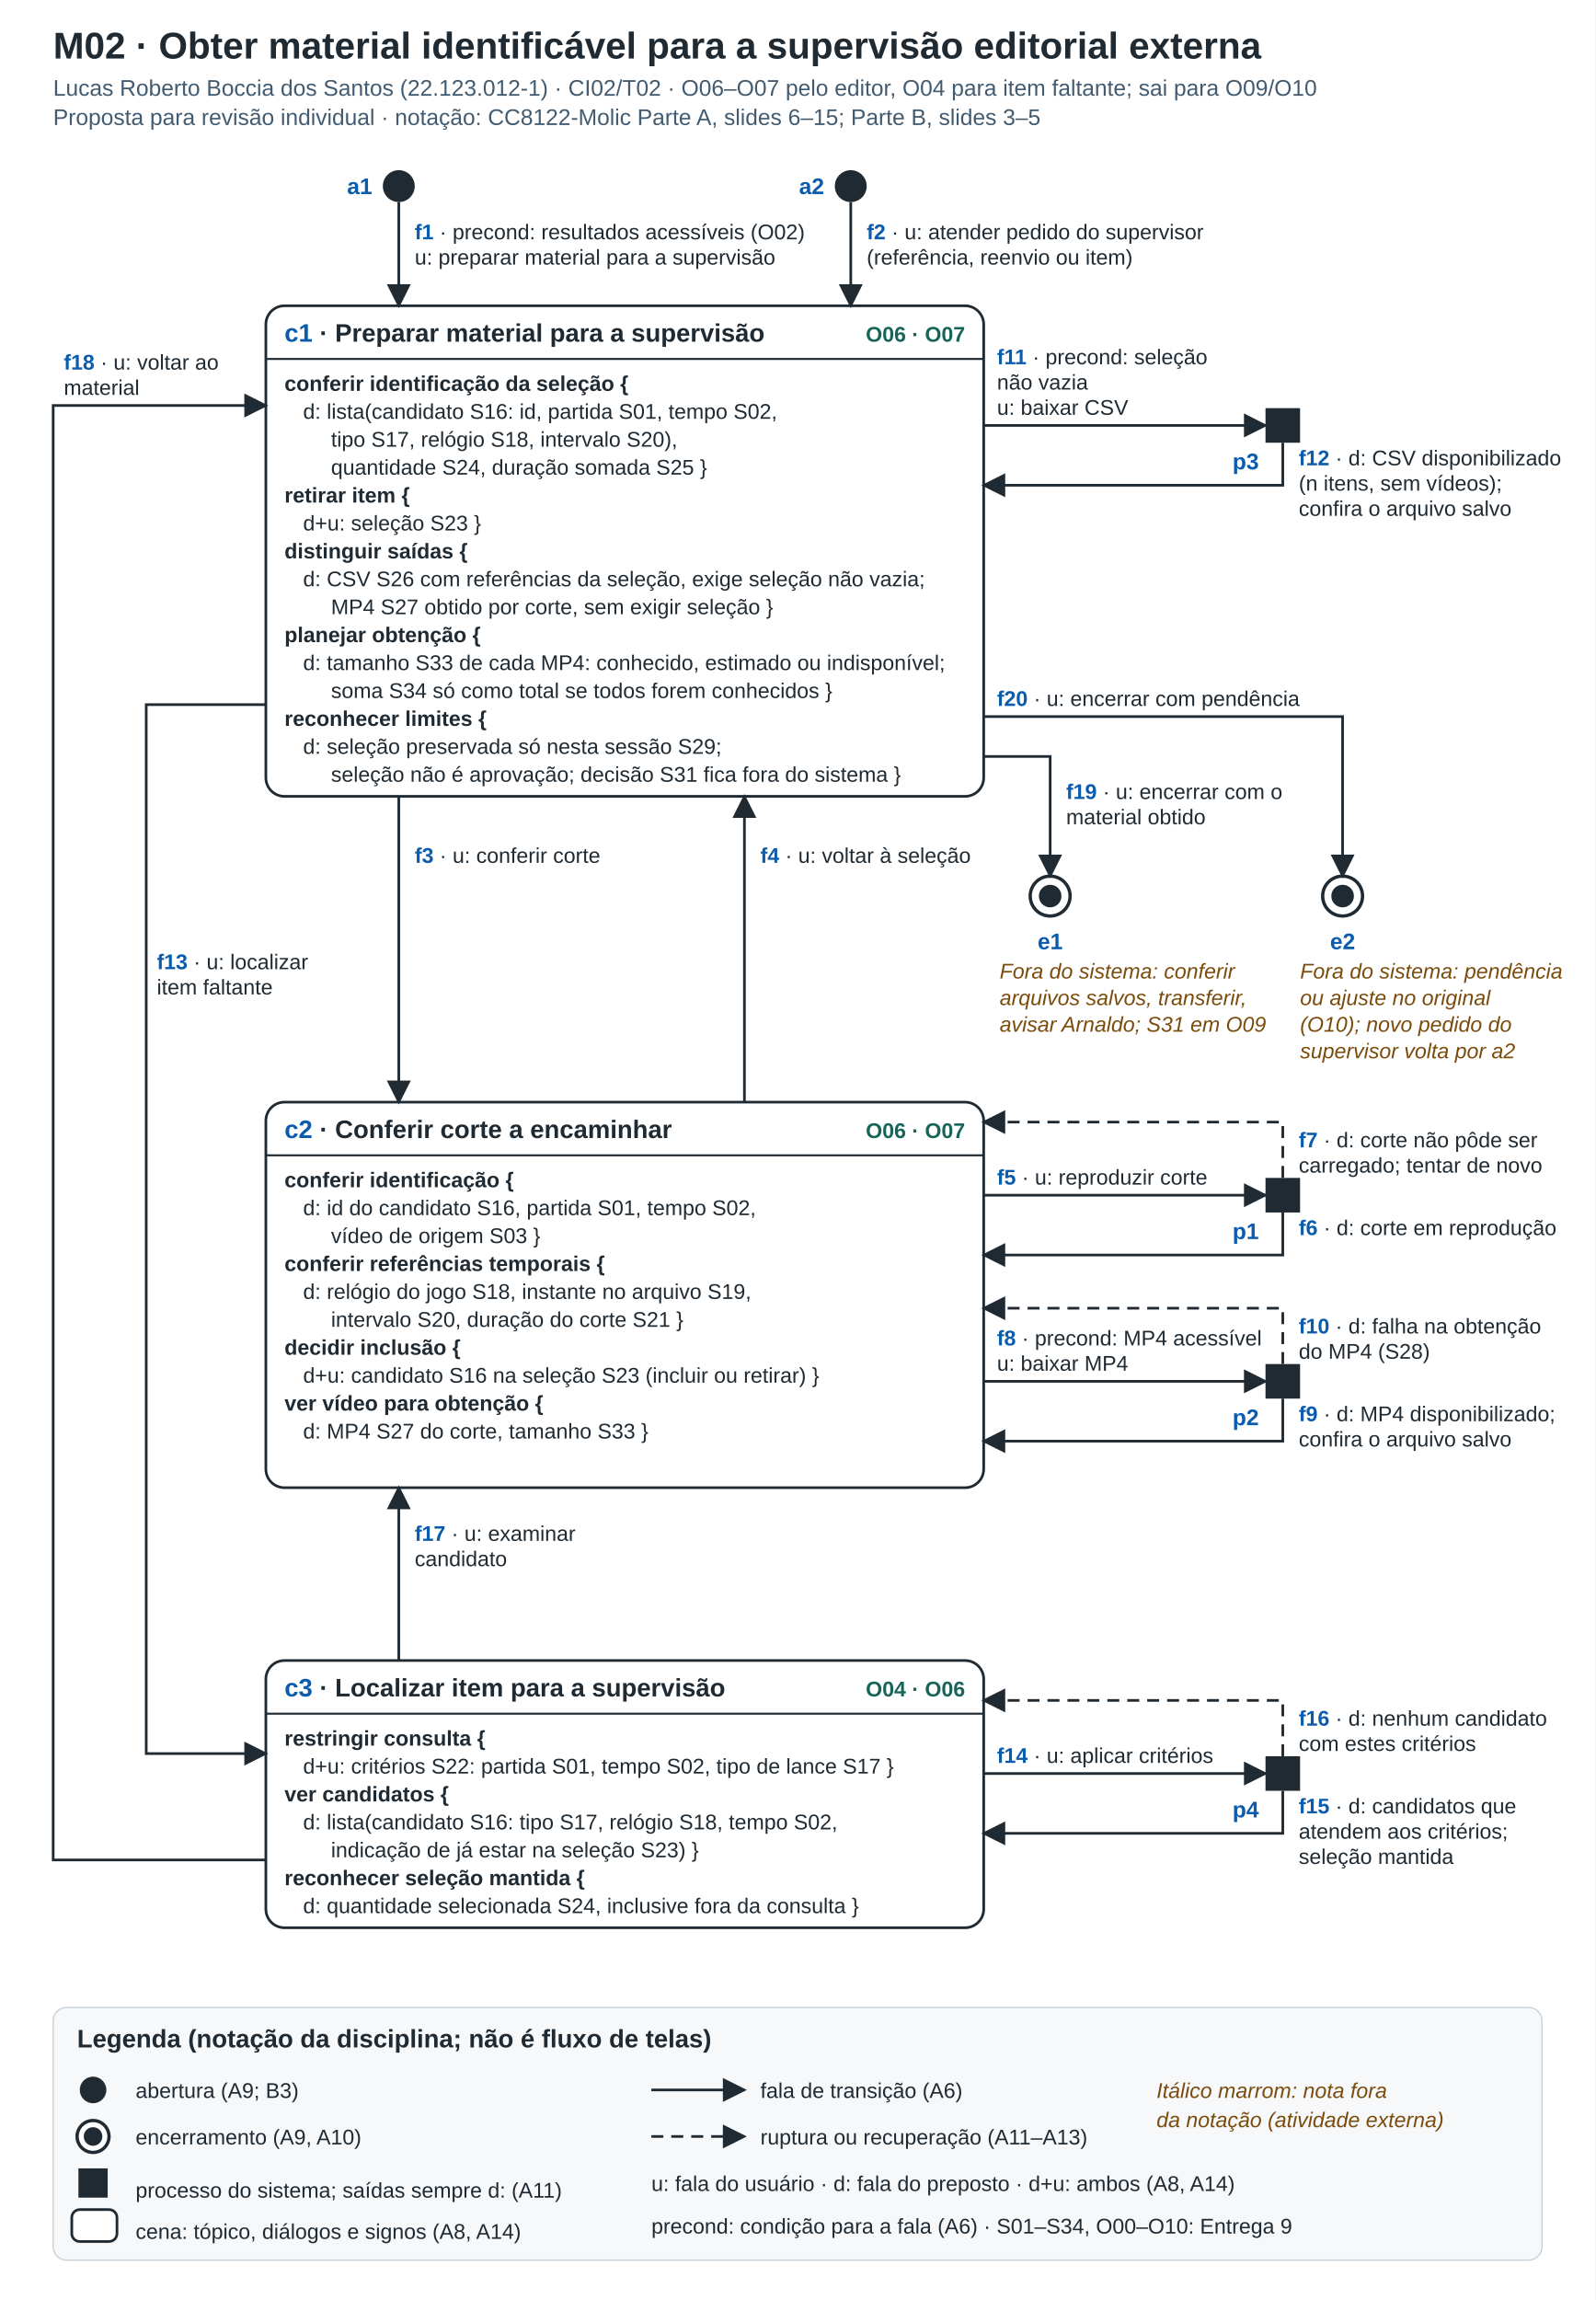
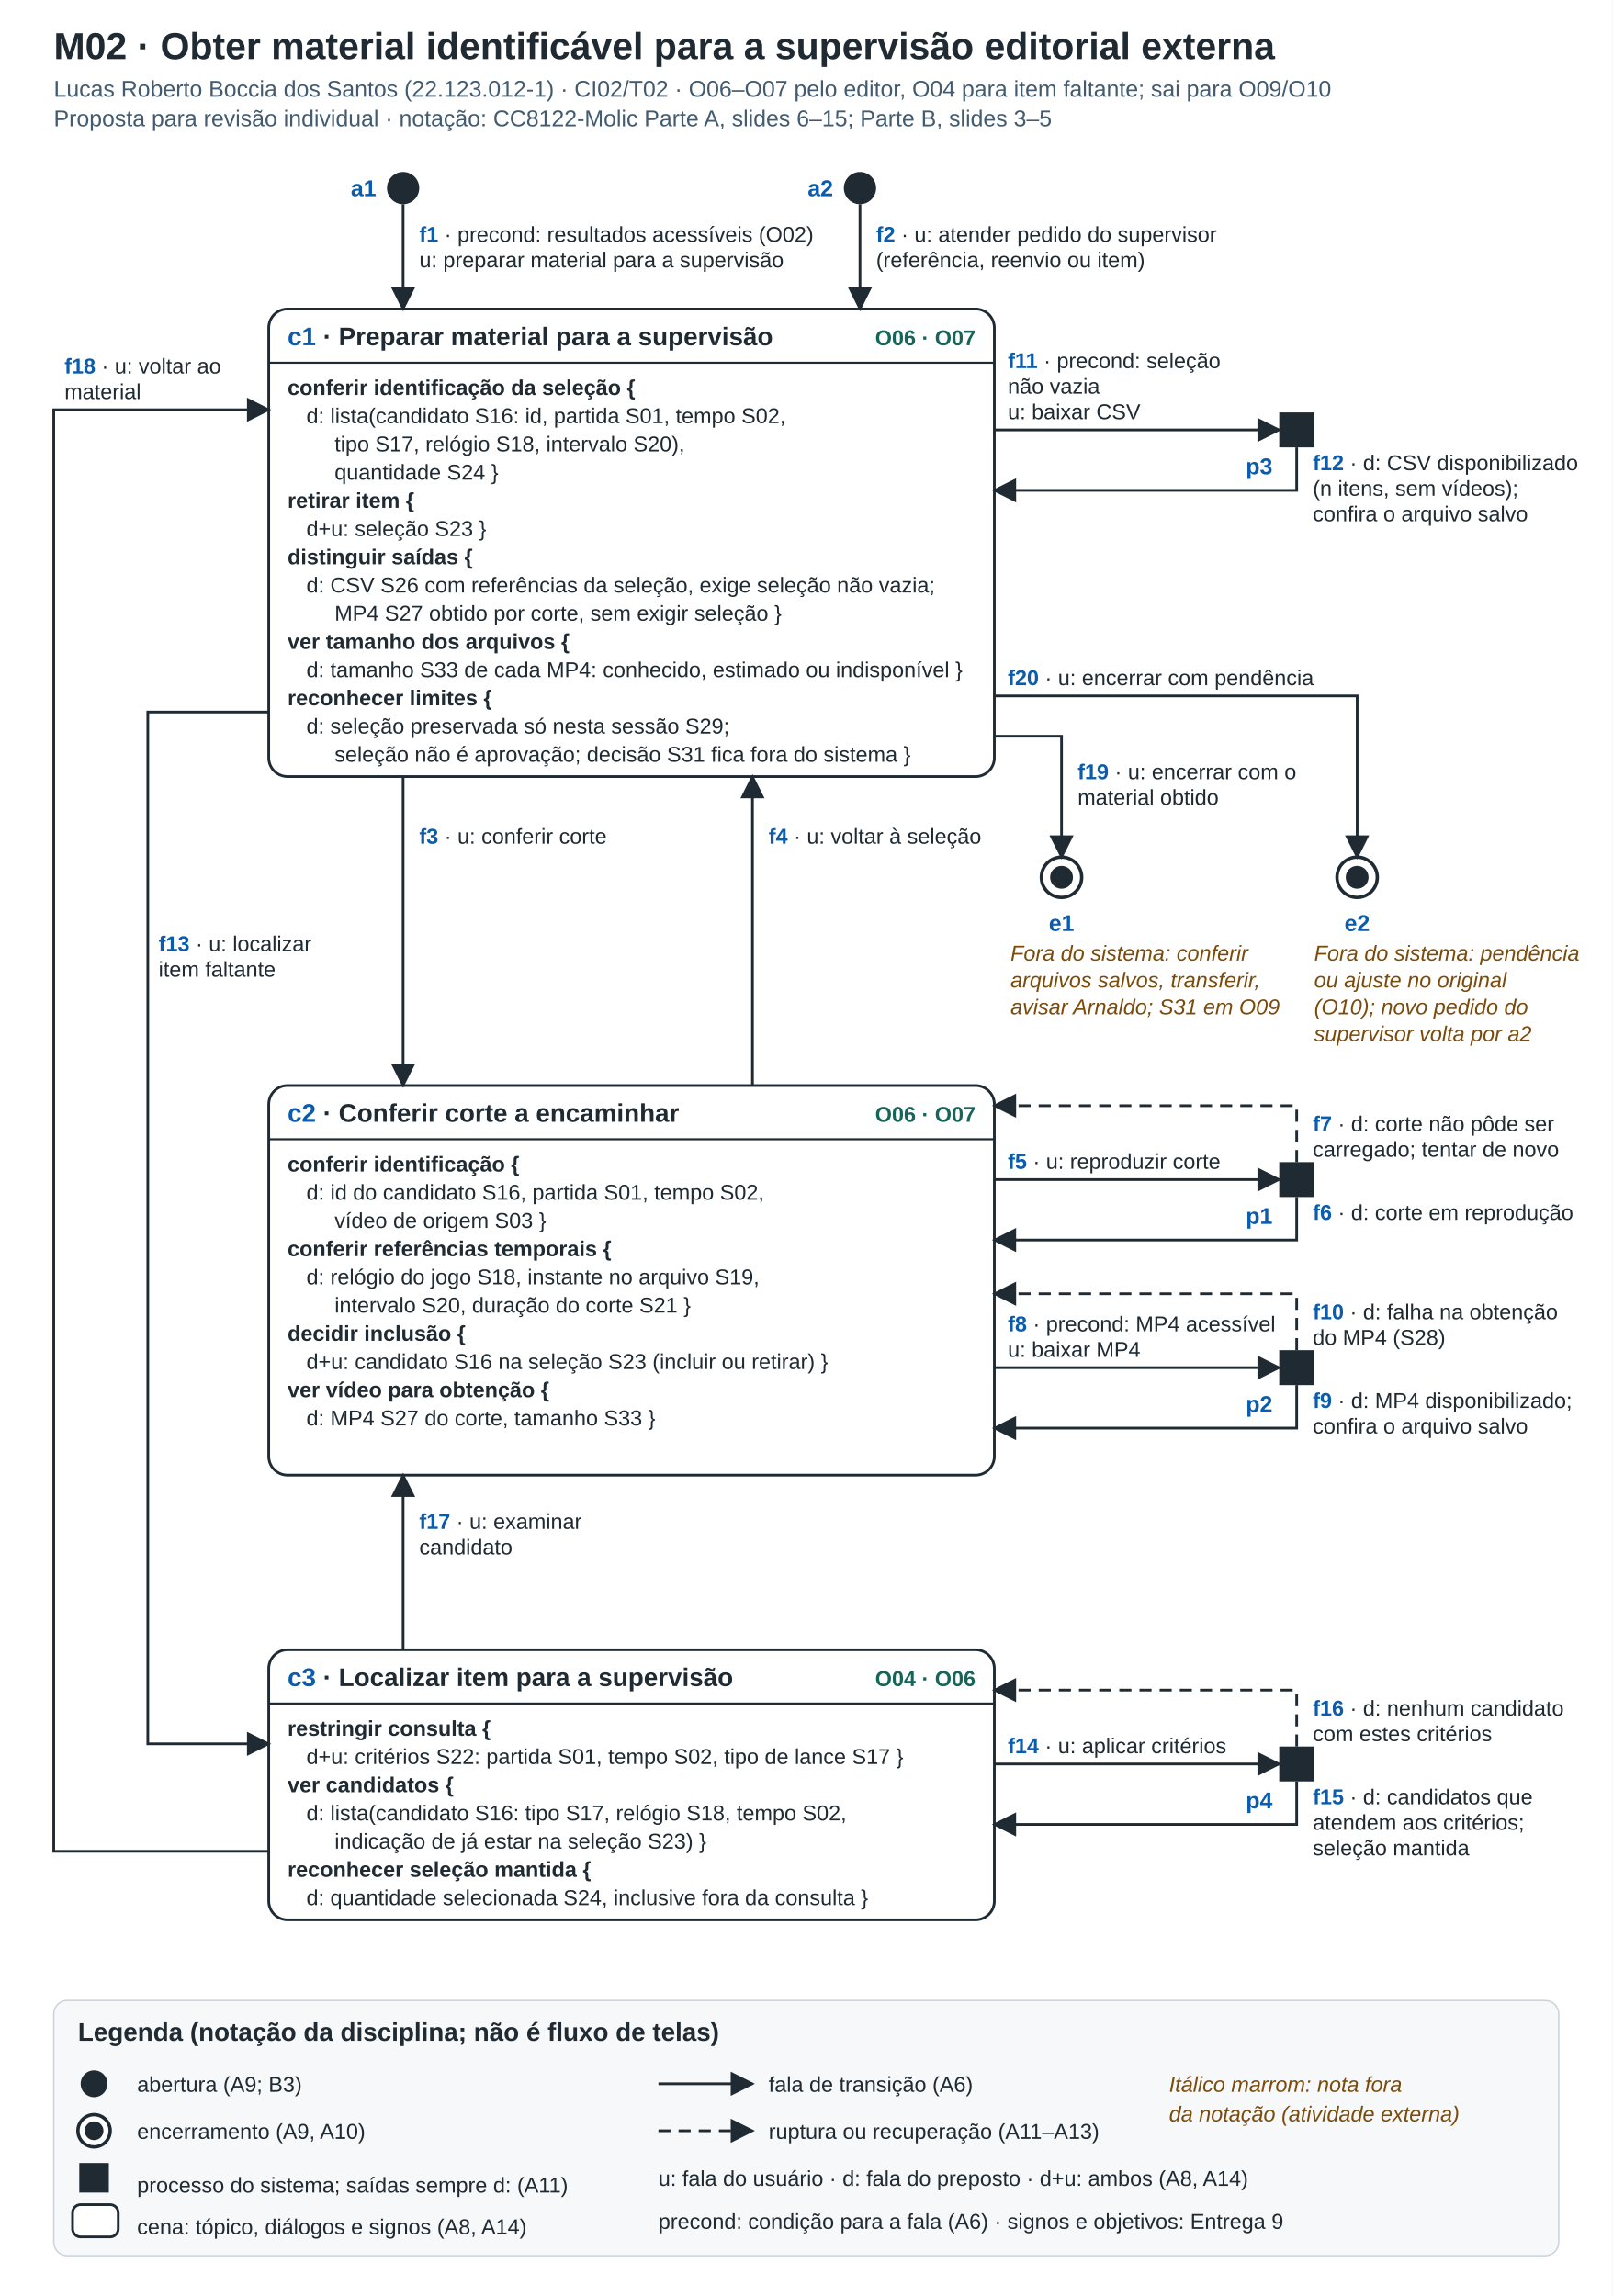
- <svg xmlns="http://www.w3.org/2000/svg" width="1200" height="1730" viewBox="0 0 1200 1730" role="img" aria-labelledby="title desc">
+ <svg xmlns="http://www.w3.org/2000/svg" width="1200" height="1709" viewBox="0 0 1200 1709" role="img" aria-labelledby="title desc">
  <defs>
    <style>text{font-family:Arial, Helvetica, sans-serif;fill:#1f2a33}.h1{font-size:28px;font-weight:700}.sub{font-size:17px;fill:#425b70}.stitle{font-size:19px;font-weight:700}.sid{fill:#0b5cad}.tag{font-size:16px;font-weight:700;fill:#176559}.dname{font-size:16px;font-weight:700}.dline{font-size:16px}.lbl{font-size:16px;paint-order:stroke;stroke:#fff;stroke-width:5px;stroke-linejoin:round}.fid{font-weight:700;fill:#0b5cad}.nid{font-size:17px;font-weight:700;fill:#0b5cad}.note{font-size:16px;font-style:italic;fill:#7a4b0b}.leg{font-size:16px}</style>
    <marker id="arr" viewBox="0 0 10 10" refX="9" refY="5" markerWidth="9" markerHeight="9" orient="auto-start-reverse">
      <path d="M0,0 L10,5 L0,10 z" fill="#1f2a33" />
    </marker>
    <marker id="arr-d" viewBox="0 0 10 10" refX="9" refY="5" markerWidth="9" markerHeight="9" orient="auto-start-reverse">
      <path d="M0,0 L10,5 L0,10 z" fill="#1f2a33" />
    </marker>
  </defs>
-   <rect width="1200" height="1730" fill="#ffffff" />
+   <rect width="1200" height="1709" fill="#ffffff" />
  <text x="40" y="44" class="h1" text-anchor="start">M02 · Obter material identificável para a supervisão editorial externa</text>
  <text x="40" y="72" class="sub" text-anchor="start">Lucas Roberto Boccia dos Santos (22.123.012-1) · CI02/T02 · O06–O07 pelo editor, O04 para item faltante; sai para O09/O10</text>
  <text x="40" y="94" class="sub" text-anchor="start">Proposta para revisão individual · notação: CC8122-Molic Parte A, slides 6–15; Parte B, slides 3–5</text>
  <g id="a1" data-kind="open">
    <circle cx="300" cy="140" r="12" fill="#1f2a33" />
    <text x="280" y="146" class="nid" text-anchor="end">a1</text>
  </g>
  <g id="a2" data-kind="open">
    <circle cx="640" cy="140" r="12" fill="#1f2a33" />
    <text x="620" y="146" class="nid" text-anchor="end">a2</text>
  </g>
  <g id="c1" data-kind="scene">
-     <rect x="200" y="230" width="540" height="369" rx="14" fill="#fff" stroke="#1f2a33" stroke-width="2" />
+     <rect x="200" y="230" width="540" height="348" rx="14" fill="#fff" stroke="#1f2a33" stroke-width="2" />
    <line x1="200" y1="270" x2="740" y2="270" stroke="#1f2a33" stroke-width="1.5" />
    <text x="214" y="257" class="stitle">
      <tspan class="sid">c1</tspan> · Preparar material para a supervisão</text>
    <text x="726" y="257" class="tag" text-anchor="end">O06 · O07</text>
    <text x="214" y="294" class="dname" text-anchor="start">conferir identificação da seleção {</text>
    <text x="228" y="315" class="dline" text-anchor="start">d: lista(candidato S16: id, partida S01, tempo S02,</text>
    <text x="249" y="336" class="dline" text-anchor="start">tipo S17, relógio S18, intervalo S20),</text>
-     <text x="249" y="357" class="dline" text-anchor="start">quantidade S24, duração somada S25 }</text>
+     <text x="249" y="357" class="dline" text-anchor="start">quantidade S24 }</text>
    <text x="214" y="378" class="dname" text-anchor="start">retirar item {</text>
    <text x="228" y="399" class="dline" text-anchor="start">d+u: seleção S23 }</text>
    <text x="214" y="420" class="dname" text-anchor="start">distinguir saídas {</text>
    <text x="228" y="441" class="dline" text-anchor="start">d: CSV S26 com referências da seleção, exige seleção não vazia;</text>
    <text x="249" y="462" class="dline" text-anchor="start">MP4 S27 obtido por corte, sem exigir seleção }</text>
-     <text x="214" y="483" class="dname" text-anchor="start">planejar obtenção {</text>
-     <text x="228" y="504" class="dline" text-anchor="start">d: tamanho S33 de cada MP4: conhecido, estimado ou indisponível;</text>
-     <text x="249" y="525" class="dline" text-anchor="start">soma S34 só como total se todos forem conhecidos }</text>
-     <text x="214" y="546" class="dname" text-anchor="start">reconhecer limites {</text>
-     <text x="228" y="567" class="dline" text-anchor="start">d: seleção preservada só nesta sessão S29;</text>
-     <text x="249" y="588" class="dline" text-anchor="start">seleção não é aprovação; decisão S31 fica fora do sistema }</text>
+     <text x="214" y="483" class="dname" text-anchor="start">ver tamanho dos arquivos {</text>
+     <text x="228" y="504" class="dline" text-anchor="start">d: tamanho S33 de cada MP4: conhecido, estimado ou indisponível }</text>
+     <text x="214" y="525" class="dname" text-anchor="start">reconhecer limites {</text>
+     <text x="228" y="546" class="dline" text-anchor="start">d: seleção preservada só nesta sessão S29;</text>
+     <text x="249" y="567" class="dline" text-anchor="start">seleção não é aprovação; decisão S31 fica fora do sistema }</text>
  </g>
  <g id="c2" data-kind="scene">
-     <rect x="200" y="829" width="540" height="290" rx="14" fill="#fff" stroke="#1f2a33" stroke-width="2" />
-     <line x1="200" y1="869" x2="740" y2="869" stroke="#1f2a33" stroke-width="1.5" />
-     <text x="214" y="856" class="stitle">
+     <rect x="200" y="808" width="540" height="290" rx="14" fill="#fff" stroke="#1f2a33" stroke-width="2" />
+     <line x1="200" y1="848" x2="740" y2="848" stroke="#1f2a33" stroke-width="1.5" />
+     <text x="214" y="835" class="stitle">
      <tspan class="sid">c2</tspan> · Conferir corte a encaminhar</text>
-     <text x="726" y="856" class="tag" text-anchor="end">O06 · O07</text>
-     <text x="214" y="893" class="dname" text-anchor="start">conferir identificação {</text>
-     <text x="228" y="914" class="dline" text-anchor="start">d: id do candidato S16, partida S01, tempo S02,</text>
-     <text x="249" y="935" class="dline" text-anchor="start">vídeo de origem S03 }</text>
-     <text x="214" y="956" class="dname" text-anchor="start">conferir referências temporais {</text>
-     <text x="228" y="977" class="dline" text-anchor="start">d: relógio do jogo S18, instante no arquivo S19,</text>
-     <text x="249" y="998" class="dline" text-anchor="start">intervalo S20, duração do corte S21 }</text>
-     <text x="214" y="1019" class="dname" text-anchor="start">decidir inclusão {</text>
-     <text x="228" y="1040" class="dline" text-anchor="start">d+u: candidato S16 na seleção S23 (incluir ou retirar) }</text>
-     <text x="214" y="1061" class="dname" text-anchor="start">ver vídeo para obtenção {</text>
-     <text x="228" y="1082" class="dline" text-anchor="start">d: MP4 S27 do corte, tamanho S33 }</text>
+     <text x="726" y="835" class="tag" text-anchor="end">O06 · O07</text>
+     <text x="214" y="872" class="dname" text-anchor="start">conferir identificação {</text>
+     <text x="228" y="893" class="dline" text-anchor="start">d: id do candidato S16, partida S01, tempo S02,</text>
+     <text x="249" y="914" class="dline" text-anchor="start">vídeo de origem S03 }</text>
+     <text x="214" y="935" class="dname" text-anchor="start">conferir referências temporais {</text>
+     <text x="228" y="956" class="dline" text-anchor="start">d: relógio do jogo S18, instante no arquivo S19,</text>
+     <text x="249" y="977" class="dline" text-anchor="start">intervalo S20, duração do corte S21 }</text>
+     <text x="214" y="998" class="dname" text-anchor="start">decidir inclusão {</text>
+     <text x="228" y="1019" class="dline" text-anchor="start">d+u: candidato S16 na seleção S23 (incluir ou retirar) }</text>
+     <text x="214" y="1040" class="dname" text-anchor="start">ver vídeo para obtenção {</text>
+     <text x="228" y="1061" class="dline" text-anchor="start">d: MP4 S27 do corte, tamanho S33 }</text>
  </g>
  <g id="c3" data-kind="scene">
-     <rect x="200" y="1249" width="540" height="201" rx="14" fill="#fff" stroke="#1f2a33" stroke-width="2" />
-     <line x1="200" y1="1289" x2="740" y2="1289" stroke="#1f2a33" stroke-width="1.5" />
-     <text x="214" y="1276" class="stitle">
+     <rect x="200" y="1228" width="540" height="201" rx="14" fill="#fff" stroke="#1f2a33" stroke-width="2" />
+     <line x1="200" y1="1268" x2="740" y2="1268" stroke="#1f2a33" stroke-width="1.5" />
+     <text x="214" y="1255" class="stitle">
      <tspan class="sid">c3</tspan> · Localizar item para a supervisão</text>
-     <text x="726" y="1276" class="tag" text-anchor="end">O04 · O06</text>
-     <text x="214" y="1313" class="dname" text-anchor="start">restringir consulta {</text>
-     <text x="228" y="1334" class="dline" text-anchor="start">d+u: critérios S22: partida S01, tempo S02, tipo de lance S17 }</text>
-     <text x="214" y="1355" class="dname" text-anchor="start">ver candidatos {</text>
-     <text x="228" y="1376" class="dline" text-anchor="start">d: lista(candidato S16: tipo S17, relógio S18, tempo S02,</text>
-     <text x="249" y="1397" class="dline" text-anchor="start">indicação de já estar na seleção S23) }</text>
-     <text x="214" y="1418" class="dname" text-anchor="start">reconhecer seleção mantida {</text>
-     <text x="228" y="1439" class="dline" text-anchor="start">d: quantidade selecionada S24, inclusive fora da consulta }</text>
+     <text x="726" y="1255" class="tag" text-anchor="end">O04 · O06</text>
+     <text x="214" y="1292" class="dname" text-anchor="start">restringir consulta {</text>
+     <text x="228" y="1313" class="dline" text-anchor="start">d+u: critérios S22: partida S01, tempo S02, tipo de lance S17 }</text>
+     <text x="214" y="1334" class="dname" text-anchor="start">ver candidatos {</text>
+     <text x="228" y="1355" class="dline" text-anchor="start">d: lista(candidato S16: tipo S17, relógio S18, tempo S02,</text>
+     <text x="249" y="1376" class="dline" text-anchor="start">indicação de já estar na seleção S23) }</text>
+     <text x="214" y="1397" class="dname" text-anchor="start">reconhecer seleção mantida {</text>
+     <text x="228" y="1418" class="dline" text-anchor="start">d: quantidade selecionada S24, inclusive fora da consulta }</text>
  </g>
  <g id="p1" data-kind="process">
-     <rect x="952" y="886" width="26" height="26" fill="#1f2a33" />
-     <text x="947" y="932" class="nid" text-anchor="end">p1</text>
+     <rect x="952" y="865" width="26" height="26" fill="#1f2a33" />
+     <text x="947" y="911" class="nid" text-anchor="end">p1</text>
  </g>
  <g id="p2" data-kind="process">
-     <rect x="952" y="1026" width="26" height="26" fill="#1f2a33" />
-     <text x="947" y="1072" class="nid" text-anchor="end">p2</text>
+     <rect x="952" y="1005" width="26" height="26" fill="#1f2a33" />
+     <text x="947" y="1051" class="nid" text-anchor="end">p2</text>
  </g>
  <g id="p3" data-kind="process">
    <rect x="952" y="307" width="26" height="26" fill="#1f2a33" />
    <text x="947" y="353" class="nid" text-anchor="end">p3</text>
  </g>
  <g id="p4" data-kind="process">
-     <rect x="952" y="1321" width="26" height="26" fill="#1f2a33" />
-     <text x="947" y="1367" class="nid" text-anchor="end">p4</text>
+     <rect x="952" y="1300" width="26" height="26" fill="#1f2a33" />
+     <text x="947" y="1346" class="nid" text-anchor="end">p4</text>
  </g>
  <g id="e1" data-kind="close">
-     <circle cx="790" cy="674" r="15" fill="#fff" stroke="#1f2a33" stroke-width="2.5" />
-     <circle cx="790" cy="674" r="8.5" fill="#1f2a33" />
-     <text x="790" y="714" class="nid" text-anchor="middle">e1</text>
+     <circle cx="790" cy="653" r="15" fill="#fff" stroke="#1f2a33" stroke-width="2.5" />
+     <circle cx="790" cy="653" r="8.5" fill="#1f2a33" />
+     <text x="790" y="693" class="nid" text-anchor="middle">e1</text>
  </g>
  <g id="e2" data-kind="close">
-     <circle cx="1010" cy="674" r="15" fill="#fff" stroke="#1f2a33" stroke-width="2.5" />
-     <circle cx="1010" cy="674" r="8.5" fill="#1f2a33" />
-     <text x="1010" y="714" class="nid" text-anchor="middle">e2</text>
+     <circle cx="1010" cy="653" r="15" fill="#fff" stroke="#1f2a33" stroke-width="2.5" />
+     <circle cx="1010" cy="653" r="8.5" fill="#1f2a33" />
+     <text x="1010" y="693" class="nid" text-anchor="middle">e2</text>
  </g>
  <g id="f1" data-kind="edge" data-from="a1" data-to="c1" data-style="solid" data-label="precond: resultados acessíveis (O02) | u: preparar material para a supervisão">
    <polyline points="300,152 300,230" fill="none" stroke="#1f2a33" stroke-width="2" marker-end="url(#arr)" />
    <text x="312" y="180" class="lbl" text-anchor="start">
      <tspan class="fid">f1</tspan> · precond: resultados acessíveis (O02)</text>
    <text x="312" y="199" class="lbl" text-anchor="start">u: preparar material para a supervisão</text>
  </g>
  <g id="f2" data-kind="edge" data-from="a2" data-to="c1" data-style="solid" data-label="u: atender pedido do supervisor | (referência, reenvio ou item)">
    <polyline points="640,152 640,230" fill="none" stroke="#1f2a33" stroke-width="2" marker-end="url(#arr)" />
    <text x="652" y="180" class="lbl" text-anchor="start">
      <tspan class="fid">f2</tspan> · u: atender pedido do supervisor</text>
    <text x="652" y="199" class="lbl" text-anchor="start">(referência, reenvio ou item)</text>
  </g>
  <g id="f3" data-kind="edge" data-from="c1" data-to="c2" data-style="solid" data-label="u: conferir corte">
-     <polyline points="300,599 300,829" fill="none" stroke="#1f2a33" stroke-width="2" marker-end="url(#arr)" />
-     <text x="312" y="649" class="lbl" text-anchor="start">
+     <polyline points="300,578 300,808" fill="none" stroke="#1f2a33" stroke-width="2" marker-end="url(#arr)" />
+     <text x="312" y="628" class="lbl" text-anchor="start">
      <tspan class="fid">f3</tspan> · u: conferir corte</text>
  </g>
  <g id="f4" data-kind="edge" data-from="c2" data-to="c1" data-style="solid" data-label="u: voltar à seleção">
-     <polyline points="560,829 560,599" fill="none" stroke="#1f2a33" stroke-width="2" marker-end="url(#arr)" />
-     <text x="572" y="649" class="lbl" text-anchor="start">
+     <polyline points="560,808 560,578" fill="none" stroke="#1f2a33" stroke-width="2" marker-end="url(#arr)" />
+     <text x="572" y="628" class="lbl" text-anchor="start">
      <tspan class="fid">f4</tspan> · u: voltar à seleção</text>
  </g>
  <g id="f5" data-kind="edge" data-from="c2" data-to="p1" data-style="solid" data-label="u: reproduzir corte">
-     <polyline points="740,899 952,899" fill="none" stroke="#1f2a33" stroke-width="2" marker-end="url(#arr)" />
-     <text x="750" y="891" class="lbl" text-anchor="start">
+     <polyline points="740,878 952,878" fill="none" stroke="#1f2a33" stroke-width="2" marker-end="url(#arr)" />
+     <text x="750" y="870" class="lbl" text-anchor="start">
      <tspan class="fid">f5</tspan> · u: reproduzir corte</text>
  </g>
  <g id="f6" data-kind="edge" data-from="p1" data-to="c2" data-style="solid" data-label="d: corte em reprodução">
-     <polyline points="965,912 965,944 740,944" fill="none" stroke="#1f2a33" stroke-width="2" marker-end="url(#arr)" />
-     <text x="977" y="929" class="lbl" text-anchor="start">
+     <polyline points="965,891 965,923 740,923" fill="none" stroke="#1f2a33" stroke-width="2" marker-end="url(#arr)" />
+     <text x="977" y="908" class="lbl" text-anchor="start">
      <tspan class="fid">f6</tspan> · d: corte em reprodução</text>
  </g>
  <g id="f7" data-kind="edge" data-from="p1" data-to="c2" data-style="dashed" data-label="d: corte não pôde ser | carregado; tentar de novo">
-     <polyline points="965,886 965,844 740,844" fill="none" stroke="#1f2a33" stroke-width="2" stroke-dasharray="9 6" marker-end="url(#arr-d)" />
-     <text x="977" y="863" class="lbl" text-anchor="start">
+     <polyline points="965,865 965,823 740,823" fill="none" stroke="#1f2a33" stroke-width="2" stroke-dasharray="9 6" marker-end="url(#arr-d)" />
+     <text x="977" y="842" class="lbl" text-anchor="start">
      <tspan class="fid">f7</tspan> · d: corte não pôde ser</text>
-     <text x="977" y="882" class="lbl" text-anchor="start">carregado; tentar de novo</text>
+     <text x="977" y="861" class="lbl" text-anchor="start">carregado; tentar de novo</text>
  </g>
  <g id="f8" data-kind="edge" data-from="c2" data-to="p2" data-style="solid" data-label="precond: MP4 acessível | u: baixar MP4">
-     <polyline points="740,1039 952,1039" fill="none" stroke="#1f2a33" stroke-width="2" marker-end="url(#arr)" />
-     <text x="750" y="1012" class="lbl" text-anchor="start">
+     <polyline points="740,1018 952,1018" fill="none" stroke="#1f2a33" stroke-width="2" marker-end="url(#arr)" />
+     <text x="750" y="991" class="lbl" text-anchor="start">
      <tspan class="fid">f8</tspan> · precond: MP4 acessível</text>
-     <text x="750" y="1031" class="lbl" text-anchor="start">u: baixar MP4</text>
+     <text x="750" y="1010" class="lbl" text-anchor="start">u: baixar MP4</text>
  </g>
  <g id="f9" data-kind="edge" data-from="p2" data-to="c2" data-style="solid" data-label="d: MP4 disponibilizado; | confira o arquivo salvo">
-     <polyline points="965,1052 965,1084 740,1084" fill="none" stroke="#1f2a33" stroke-width="2" marker-end="url(#arr)" />
-     <text x="977" y="1069" class="lbl" text-anchor="start">
+     <polyline points="965,1031 965,1063 740,1063" fill="none" stroke="#1f2a33" stroke-width="2" marker-end="url(#arr)" />
+     <text x="977" y="1048" class="lbl" text-anchor="start">
      <tspan class="fid">f9</tspan> · d: MP4 disponibilizado;</text>
-     <text x="977" y="1088" class="lbl" text-anchor="start">confira o arquivo salvo</text>
+     <text x="977" y="1067" class="lbl" text-anchor="start">confira o arquivo salvo</text>
  </g>
  <g id="f10" data-kind="edge" data-from="p2" data-to="c2" data-style="dashed" data-label="d: falha na obtenção | do MP4 (S28)">
-     <polyline points="965,1026 965,984 740,984" fill="none" stroke="#1f2a33" stroke-width="2" stroke-dasharray="9 6" marker-end="url(#arr-d)" />
-     <text x="977" y="1003" class="lbl" text-anchor="start">
+     <polyline points="965,1005 965,963 740,963" fill="none" stroke="#1f2a33" stroke-width="2" stroke-dasharray="9 6" marker-end="url(#arr-d)" />
+     <text x="977" y="982" class="lbl" text-anchor="start">
      <tspan class="fid">f10</tspan> · d: falha na obtenção</text>
-     <text x="977" y="1022" class="lbl" text-anchor="start">do MP4 (S28)</text>
+     <text x="977" y="1001" class="lbl" text-anchor="start">do MP4 (S28)</text>
  </g>
  <g id="f11" data-kind="edge" data-from="c1" data-to="p3" data-style="solid" data-label="precond: seleção | não vazia | u: baixar CSV">
    <polyline points="740,320 952,320" fill="none" stroke="#1f2a33" stroke-width="2" marker-end="url(#arr)" />
    <text x="750" y="274" class="lbl" text-anchor="start">
      <tspan class="fid">f11</tspan> · precond: seleção</text>
    <text x="750" y="293" class="lbl" text-anchor="start">não vazia</text>
    <text x="750" y="312" class="lbl" text-anchor="start">u: baixar CSV</text>
  </g>
  <g id="f12" data-kind="edge" data-from="p3" data-to="c1" data-style="solid" data-label="d: CSV disponibilizado | (n itens, sem vídeos); | confira o arquivo salvo">
    <polyline points="965,333 965,365 740,365" fill="none" stroke="#1f2a33" stroke-width="2" marker-end="url(#arr)" />
    <text x="977" y="350" class="lbl" text-anchor="start">
      <tspan class="fid">f12</tspan> · d: CSV disponibilizado</text>
    <text x="977" y="369" class="lbl" text-anchor="start">(n itens, sem vídeos);</text>
    <text x="977" y="388" class="lbl" text-anchor="start">confira o arquivo salvo</text>
  </g>
  <g id="f13" data-kind="edge" data-from="c1" data-to="c3" data-style="solid" data-label="u: localizar | item faltante">
-     <polyline points="200,530 110,530 110,1319 200,1319" fill="none" stroke="#1f2a33" stroke-width="2" marker-end="url(#arr)" />
-     <text x="118" y="729" class="lbl" text-anchor="start">
+     <polyline points="200,530 110,530 110,1298 200,1298" fill="none" stroke="#1f2a33" stroke-width="2" marker-end="url(#arr)" />
+     <text x="118" y="708" class="lbl" text-anchor="start">
      <tspan class="fid">f13</tspan> · u: localizar</text>
-     <text x="118" y="748" class="lbl" text-anchor="start">item faltante</text>
+     <text x="118" y="727" class="lbl" text-anchor="start">item faltante</text>
  </g>
  <g id="f14" data-kind="edge" data-from="c3" data-to="p4" data-style="solid" data-label="u: aplicar critérios">
-     <polyline points="740,1334 952,1334" fill="none" stroke="#1f2a33" stroke-width="2" marker-end="url(#arr)" />
-     <text x="750" y="1326" class="lbl" text-anchor="start">
+     <polyline points="740,1313 952,1313" fill="none" stroke="#1f2a33" stroke-width="2" marker-end="url(#arr)" />
+     <text x="750" y="1305" class="lbl" text-anchor="start">
      <tspan class="fid">f14</tspan> · u: aplicar critérios</text>
  </g>
  <g id="f15" data-kind="edge" data-from="p4" data-to="c3" data-style="solid" data-label="d: candidatos que | atendem aos critérios; | seleção mantida">
-     <polyline points="965,1347 965,1379 740,1379" fill="none" stroke="#1f2a33" stroke-width="2" marker-end="url(#arr)" />
-     <text x="977" y="1364" class="lbl" text-anchor="start">
+     <polyline points="965,1326 965,1358 740,1358" fill="none" stroke="#1f2a33" stroke-width="2" marker-end="url(#arr)" />
+     <text x="977" y="1343" class="lbl" text-anchor="start">
      <tspan class="fid">f15</tspan> · d: candidatos que</text>
-     <text x="977" y="1383" class="lbl" text-anchor="start">atendem aos critérios;</text>
-     <text x="977" y="1402" class="lbl" text-anchor="start">seleção mantida</text>
+     <text x="977" y="1362" class="lbl" text-anchor="start">atendem aos critérios;</text>
+     <text x="977" y="1381" class="lbl" text-anchor="start">seleção mantida</text>
  </g>
  <g id="f16" data-kind="edge" data-from="p4" data-to="c3" data-style="dashed" data-label="d: nenhum candidato | com estes critérios">
-     <polyline points="965,1321 965,1279 740,1279" fill="none" stroke="#1f2a33" stroke-width="2" stroke-dasharray="9 6" marker-end="url(#arr-d)" />
-     <text x="977" y="1298" class="lbl" text-anchor="start">
+     <polyline points="965,1300 965,1258 740,1258" fill="none" stroke="#1f2a33" stroke-width="2" stroke-dasharray="9 6" marker-end="url(#arr-d)" />
+     <text x="977" y="1277" class="lbl" text-anchor="start">
      <tspan class="fid">f16</tspan> · d: nenhum candidato</text>
-     <text x="977" y="1317" class="lbl" text-anchor="start">com estes critérios</text>
+     <text x="977" y="1296" class="lbl" text-anchor="start">com estes critérios</text>
  </g>
  <g id="f17" data-kind="edge" data-from="c3" data-to="c2" data-style="solid" data-label="u: examinar | candidato">
-     <polyline points="300,1249 300,1119" fill="none" stroke="#1f2a33" stroke-width="2" marker-end="url(#arr)" />
-     <text x="312" y="1159" class="lbl" text-anchor="start">
+     <polyline points="300,1228 300,1098" fill="none" stroke="#1f2a33" stroke-width="2" marker-end="url(#arr)" />
+     <text x="312" y="1138" class="lbl" text-anchor="start">
      <tspan class="fid">f17</tspan> · u: examinar</text>
-     <text x="312" y="1178" class="lbl" text-anchor="start">candidato</text>
+     <text x="312" y="1157" class="lbl" text-anchor="start">candidato</text>
  </g>
  <g id="f18" data-kind="edge" data-from="c3" data-to="c1" data-style="solid" data-label="u: voltar ao | material">
-     <polyline points="200,1399 40,1399 40,305 200,305" fill="none" stroke="#1f2a33" stroke-width="2" marker-end="url(#arr)" />
+     <polyline points="200,1378 40,1378 40,305 200,305" fill="none" stroke="#1f2a33" stroke-width="2" marker-end="url(#arr)" />
    <text x="48" y="278" class="lbl" text-anchor="start">
      <tspan class="fid">f18</tspan> · u: voltar ao</text>
    <text x="48" y="297" class="lbl" text-anchor="start">material</text>
  </g>
  <g id="f19" data-kind="edge" data-from="c1" data-to="e1" data-style="solid" data-label="u: encerrar com o | material obtido">
-     <polyline points="740,569 790,569 790,659" fill="none" stroke="#1f2a33" stroke-width="2" marker-end="url(#arr)" />
-     <text x="802" y="601" class="lbl" text-anchor="start">
+     <polyline points="740,548 790,548 790,638" fill="none" stroke="#1f2a33" stroke-width="2" marker-end="url(#arr)" />
+     <text x="802" y="580" class="lbl" text-anchor="start">
      <tspan class="fid">f19</tspan> · u: encerrar com o</text>
-     <text x="802" y="620" class="lbl" text-anchor="start">material obtido</text>
+     <text x="802" y="599" class="lbl" text-anchor="start">material obtido</text>
  </g>
  <g id="f20" data-kind="edge" data-from="c1" data-to="e2" data-style="solid" data-label="u: encerrar com pendência">
-     <polyline points="740,539 1010,539 1010,659" fill="none" stroke="#1f2a33" stroke-width="2" marker-end="url(#arr)" />
-     <text x="750" y="531" class="lbl" text-anchor="start">
+     <polyline points="740,518 1010,518 1010,638" fill="none" stroke="#1f2a33" stroke-width="2" marker-end="url(#arr)" />
+     <text x="750" y="510" class="lbl" text-anchor="start">
      <tspan class="fid">f20</tspan> · u: encerrar com pendência</text>
  </g>
-   <text x="752" y="736" class="note" text-anchor="start">Fora do sistema: conferir</text>
-   <text x="752" y="756" class="note" text-anchor="start">arquivos salvos, transferir,</text>
-   <text x="752" y="776" class="note" text-anchor="start">avisar Arnaldo; S31 em O09</text>
-   <text x="978" y="736" class="note" text-anchor="start">Fora do sistema: pendência</text>
-   <text x="978" y="756" class="note" text-anchor="start">ou ajuste no original</text>
-   <text x="978" y="776" class="note" text-anchor="start">(O10); novo pedido do</text>
-   <text x="978" y="796" class="note" text-anchor="start">supervisor volta por a2</text>
-   <g id="legenda" transform="translate(40,1510)">
+   <text x="752" y="715" class="note" text-anchor="start">Fora do sistema: conferir</text>
+   <text x="752" y="735" class="note" text-anchor="start">arquivos salvos, transferir,</text>
+   <text x="752" y="755" class="note" text-anchor="start">avisar Arnaldo; S31 em O09</text>
+   <text x="978" y="715" class="note" text-anchor="start">Fora do sistema: pendência</text>
+   <text x="978" y="735" class="note" text-anchor="start">ou ajuste no original</text>
+   <text x="978" y="755" class="note" text-anchor="start">(O10); novo pedido do</text>
+   <text x="978" y="775" class="note" text-anchor="start">supervisor volta por a2</text>
+   <g id="legenda" transform="translate(40,1489)">
    <rect x="0" y="0" width="1120" height="190" rx="10" fill="#f6f8fa" stroke="#c9d1d9" />
    <text x="18" y="30" class="stitle" text-anchor="start">Legenda (notação da disciplina; não é fluxo de telas)</text>
    <circle cx="30" cy="62" r="10" fill="#1f2a33" />
    <text x="62" y="68" class="leg" text-anchor="start">abertura (A9; B3)</text>
    <circle cx="30" cy="97" r="12" fill="#fff" stroke="#1f2a33" stroke-width="2.5" />
    <circle cx="30" cy="97" r="7" fill="#1f2a33" />
    <text x="62" y="103" class="leg" text-anchor="start">encerramento (A9, A10)</text>
    <rect x="19" y="121" width="22" height="22" fill="#1f2a33" />
    <text x="62" y="143" class="leg" text-anchor="start">processo do sistema; saídas sempre d: (A11)</text>
    <rect x="14" y="152" width="34" height="24" rx="6" fill="#fff" stroke="#1f2a33" stroke-width="2" />
    <text x="62" y="174" class="leg" text-anchor="start">cena: tópico, diálogos e signos (A8, A14)</text>
    <line x1="450" y1="62" x2="520" y2="62" stroke="#1f2a33" stroke-width="2" marker-end="url(#arr)" />
    <text x="532" y="68" class="leg" text-anchor="start">fala de transição (A6)</text>
    <line x1="450" y1="97" x2="520" y2="97" stroke="#1f2a33" stroke-width="2" stroke-dasharray="9 6" marker-end="url(#arr-d)" />
    <text x="532" y="103" class="leg" text-anchor="start">ruptura ou recuperação (A11–A13)</text>
    <text x="450" y="138" class="leg" text-anchor="start">u: fala do usuário · d: fala do preposto · d+u: ambos (A8, A14)</text>
-     <text x="450" y="170" class="leg" text-anchor="start">precond: condição para a fala (A6) · S01–S34, O00–O10: Entrega 9</text>
+     <text x="450" y="170" class="leg" text-anchor="start">precond: condição para a fala (A6) · signos e objetivos: Entrega 9</text>
    <text x="830" y="68" class="note">Itálico marrom: nota fora</text>
    <text x="830" y="90" class="note">da notação (atividade externa)</text>
  </g>
</svg>
